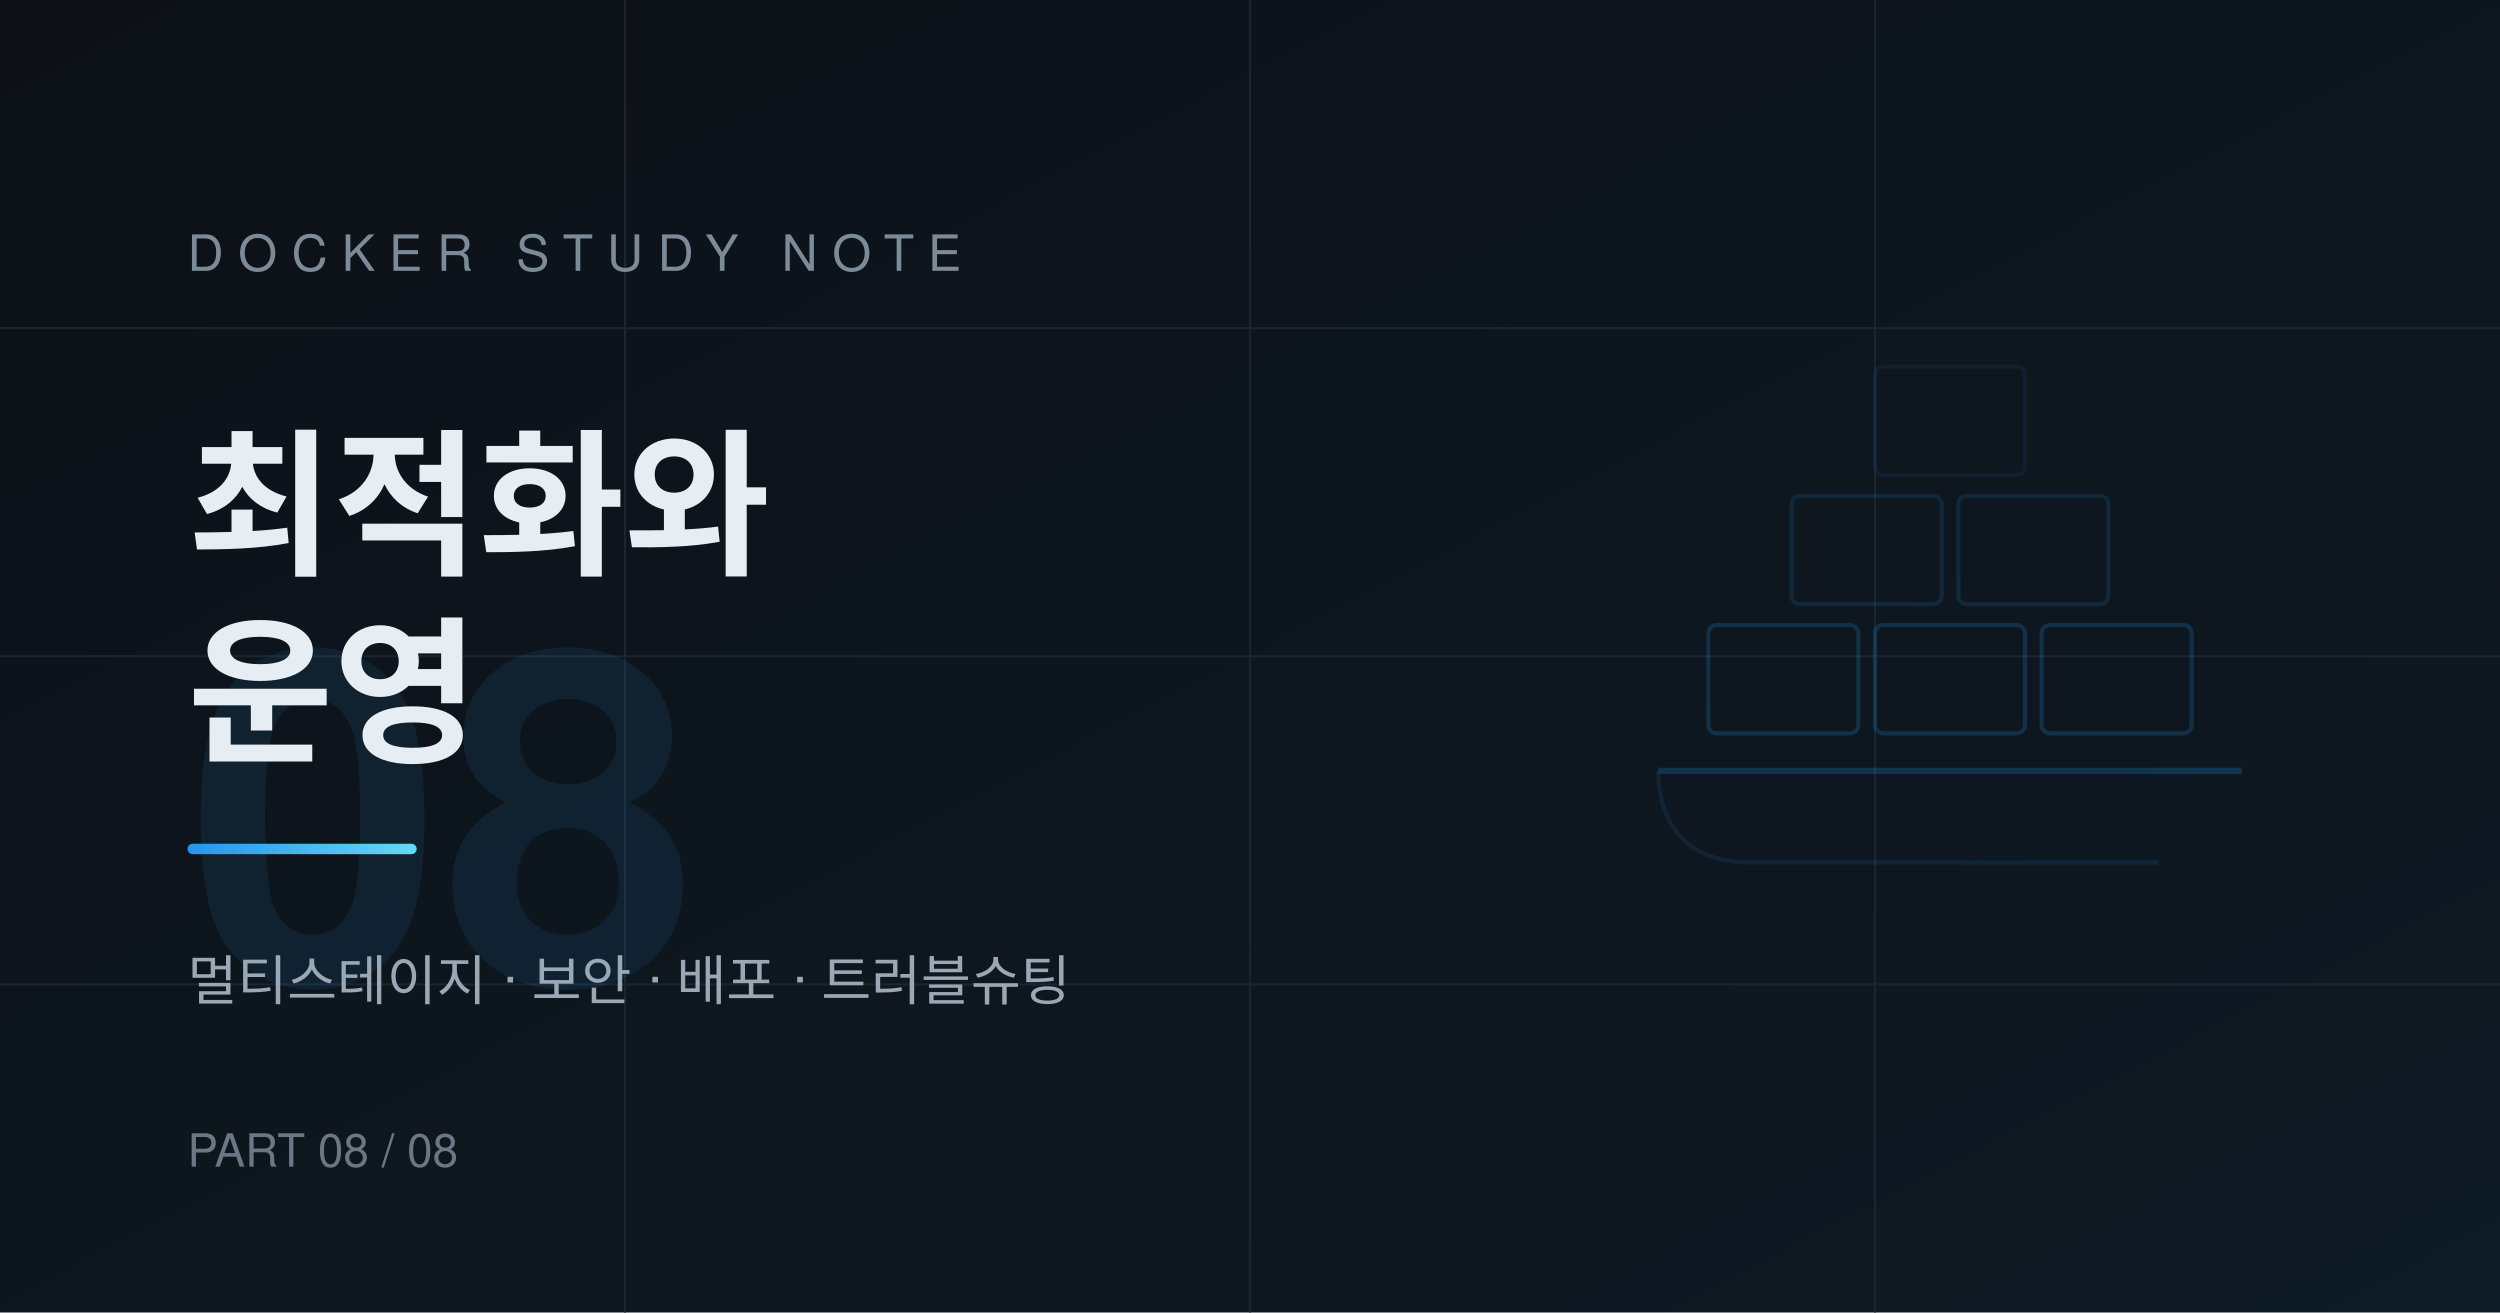
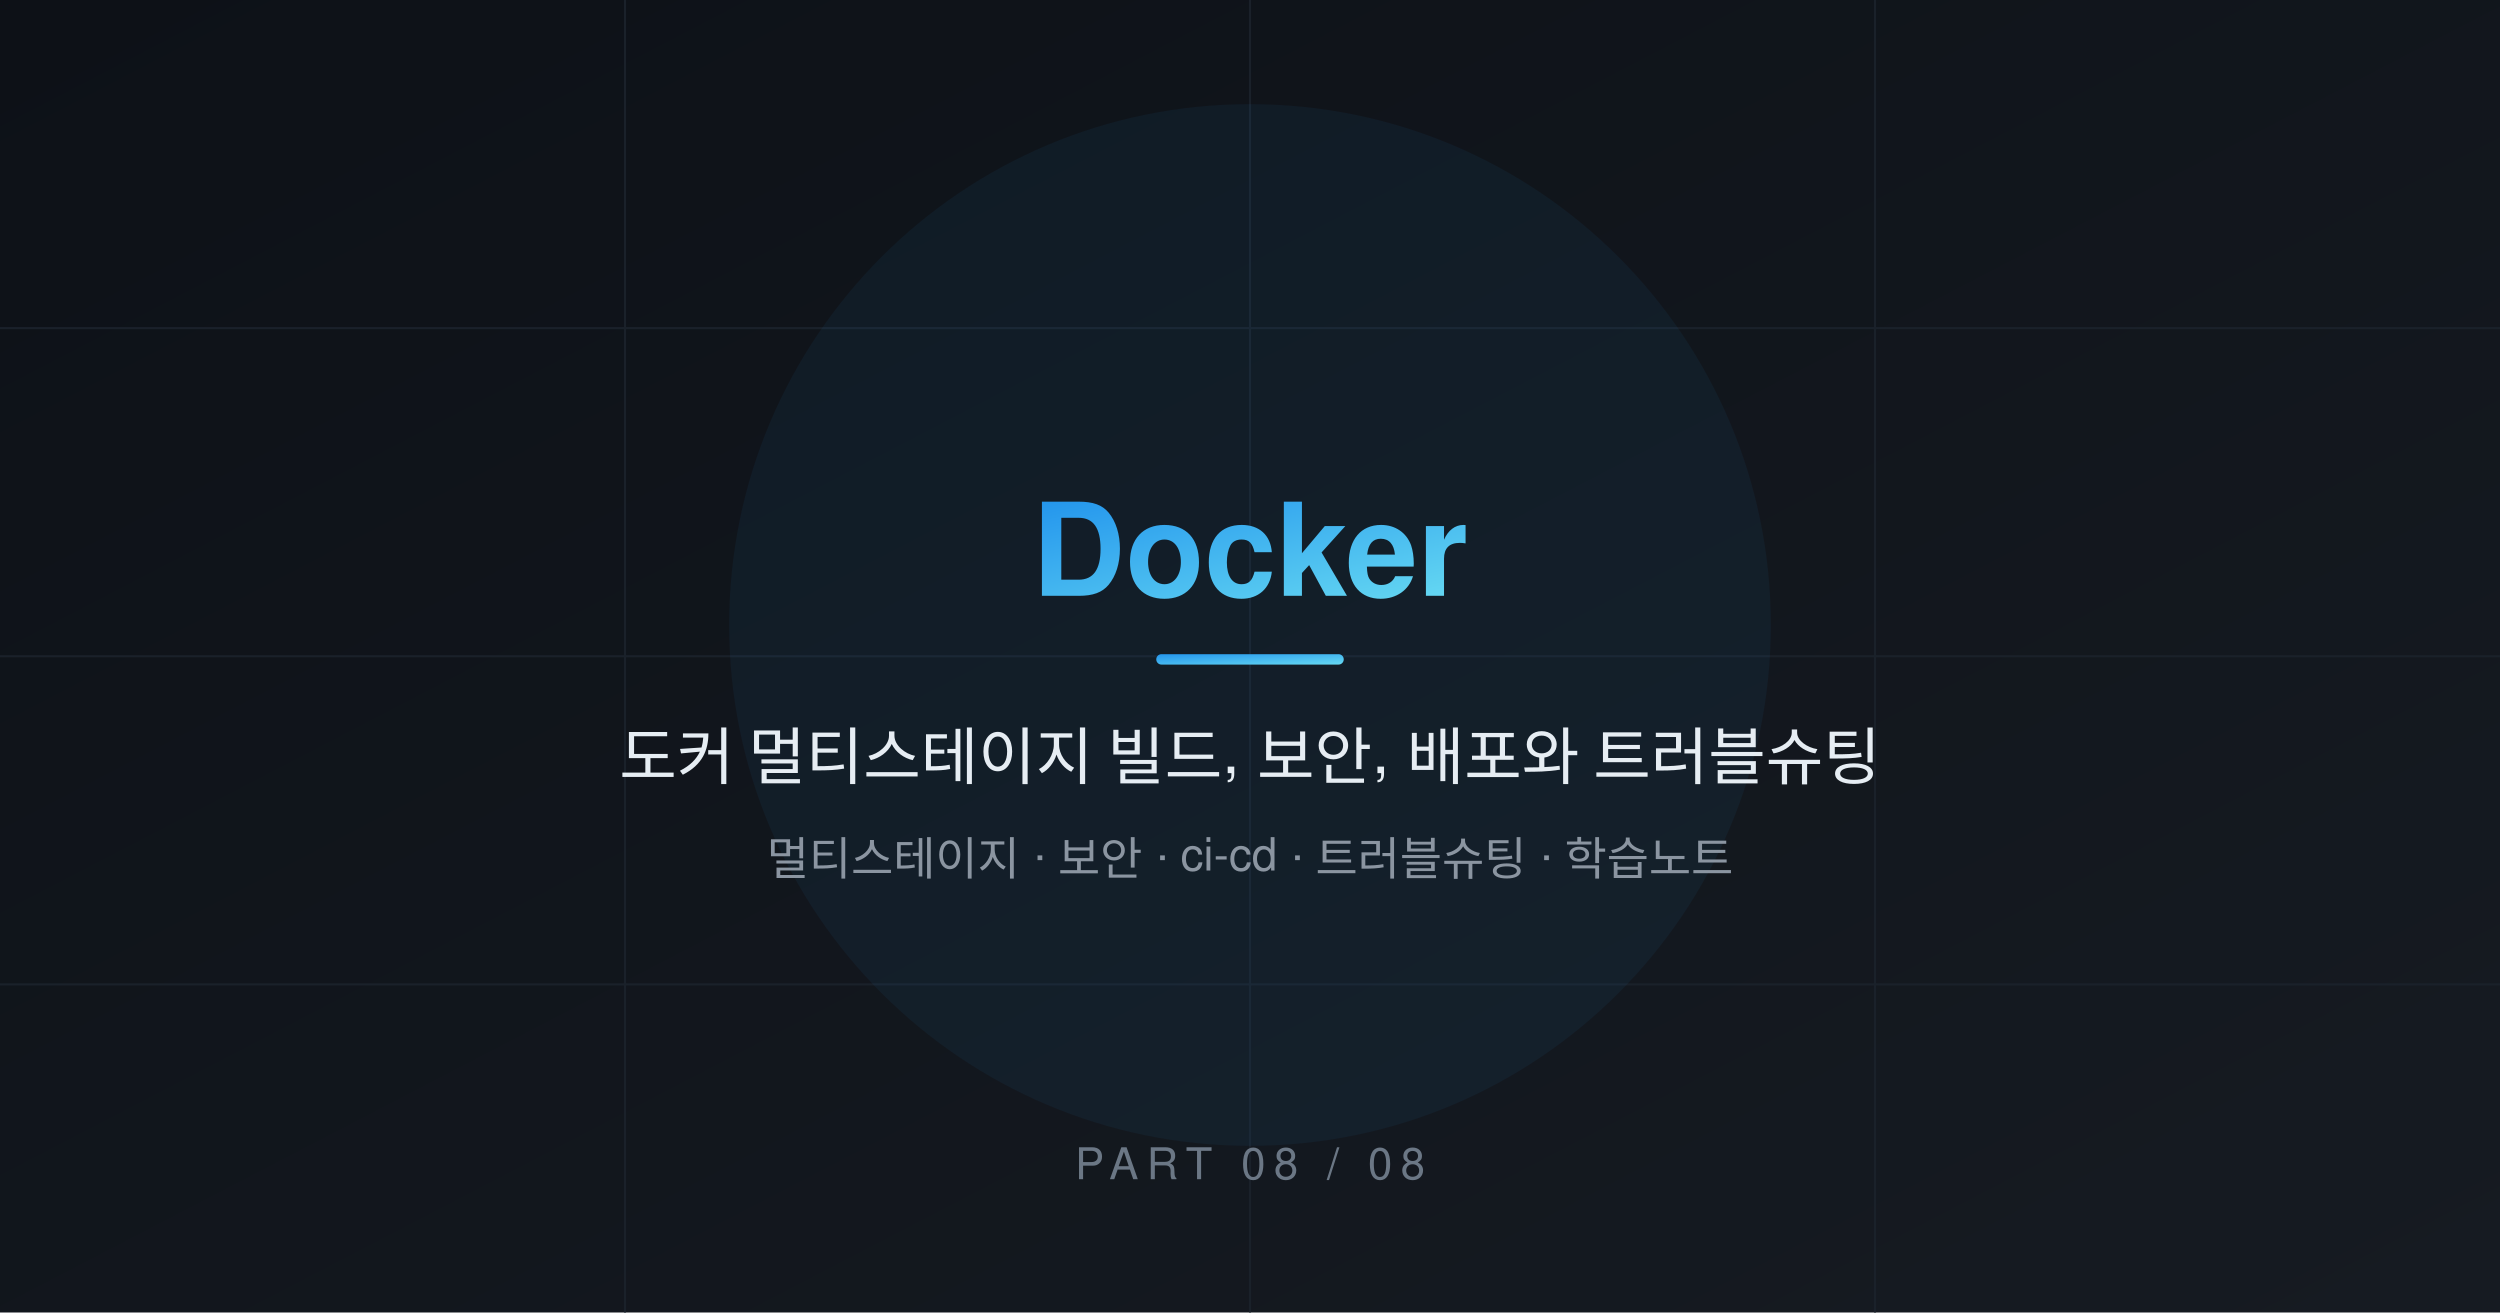
<svg xmlns="http://www.w3.org/2000/svg" viewBox="0 0 1200 630" width="1200" height="630">
  <defs>
    <linearGradient id="bg" x1="0" y1="0" x2="1" y2="1">
      <stop offset="0%" stop-color="#0d1117" />
-       <stop offset="100%" stop-color="#0e1a24" />
+       <stop offset="100%" stop-color="#161b22" />
    </linearGradient>
-     <linearGradient id="accent" x1="0" y1="0" x2="1" y2="0">
+     <linearGradient id="accent" x1="0" y1="0" x2="1" y2="1">
      <stop offset="0%" stop-color="#2496ed" />
      <stop offset="100%" stop-color="#66d9f2" />
    </linearGradient>
  </defs>
  <rect width="1200" height="630" fill="url(#bg)" />
-   <g stroke="#1a2530" stroke-width="1">
+   <g stroke="#1a212a" stroke-width="1">
    <path d="M0 157.5H1200M0 315H1200M0 472.5H1200M300 0V630M600 0V630M900 0V630" />
  </g>
-   <g opacity="0.55" fill="none" stroke="#2496ed" stroke-width="2">
-     <rect x="820" y="300" width="72" height="52" rx="4" opacity="0.35" />
-     <rect x="900" y="300" width="72" height="52" rx="4" opacity="0.35" />
-     <rect x="980" y="300" width="72" height="52" rx="4" opacity="0.35" />
-     <rect x="860" y="238" width="72" height="52" rx="4" opacity="0.25" />
-     <rect x="940" y="238" width="72" height="52" rx="4" opacity="0.25" />
-     <rect x="900" y="176" width="72" height="52" rx="4" opacity="0.15" />
-     <path d="M796 370H1076" stroke-width="3" opacity="0.4" />
-     <path d="M796 370c0 26 14 44 44 44h196" opacity="0.2" />
-   </g>
-   <text x="90" y="130" font-family="'Helvetica Neue', Helvetica, Arial, 'Apple SD Gothic Neo', 'Malgun Gothic', sans-serif" font-size="24" fill="#7d8b99" letter-spacing="7">DOCKER STUDY NOTE</text>
-   <text x="90" y="470" font-family="'Helvetica Neue', Helvetica, Arial, 'Apple SD Gothic Neo', 'Malgun Gothic', sans-serif" font-size="220" font-weight="bold" fill="#2496ed" opacity="0.10">08</text>
-   <g font-family="'Helvetica Neue', Helvetica, Arial, 'Apple SD Gothic Neo', 'Malgun Gothic', sans-serif" font-size="76" font-weight="bold" fill="#e6edf3">
-     <text x="90" y="270">최적화와</text>
-     <text x="90" y="360">운영</text>
-   </g>
-   <rect x="90" y="405" width="110" height="5" rx="2.5" fill="url(#accent)" />
-   <text x="90" y="480" font-family="'Helvetica Neue', Helvetica, Arial, 'Apple SD Gothic Neo', 'Malgun Gothic', sans-serif" font-size="26" fill="#9aa7b4">멀티스테이지 · 보안 · 배포 · 트러블슈팅</text>
-   <text x="90" y="560" font-family="'Helvetica Neue', Helvetica, Arial, 'Apple SD Gothic Neo', 'Malgun Gothic', sans-serif" font-size="22" fill="#6b7785">PART 08 / 08</text>
+   <circle cx="600" cy="300" r="250" fill="#2496ed" opacity="0.06" />
+   <text x="600" y="286" text-anchor="middle" font-family="'Helvetica Neue', Helvetica, Arial, 'Apple SD Gothic Neo', 'Malgun Gothic', sans-serif" font-size="62" font-weight="bold" fill="url(#accent)">Docker</text>
+   <rect x="555" y="314" width="90" height="5" rx="2.5" fill="url(#accent)" />
+   <text x="600" y="374" text-anchor="middle" font-family="'Helvetica Neue', Helvetica, Arial, 'Apple SD Gothic Neo', 'Malgun Gothic', sans-serif" font-size="30" fill="#e6edf3">도커 멀티스테이지 빌드, 보안, 배포와 트러블슈팅</text>
+   <text x="600" y="420" text-anchor="middle" font-family="'Helvetica Neue', Helvetica, Arial, 'Apple SD Gothic Neo', 'Malgun Gothic', sans-serif" font-size="22" fill="#8b95a1">멀티스테이지 · 보안 · ci-cd · 트러블슈팅 · 학습노트</text>
+   <text x="600" y="566" text-anchor="middle" font-family="'Helvetica Neue', Helvetica, Arial, 'Apple SD Gothic Neo', 'Malgun Gothic', sans-serif" font-size="21" fill="#6b7785" letter-spacing="4">PART 08 / 08</text>
</svg>
